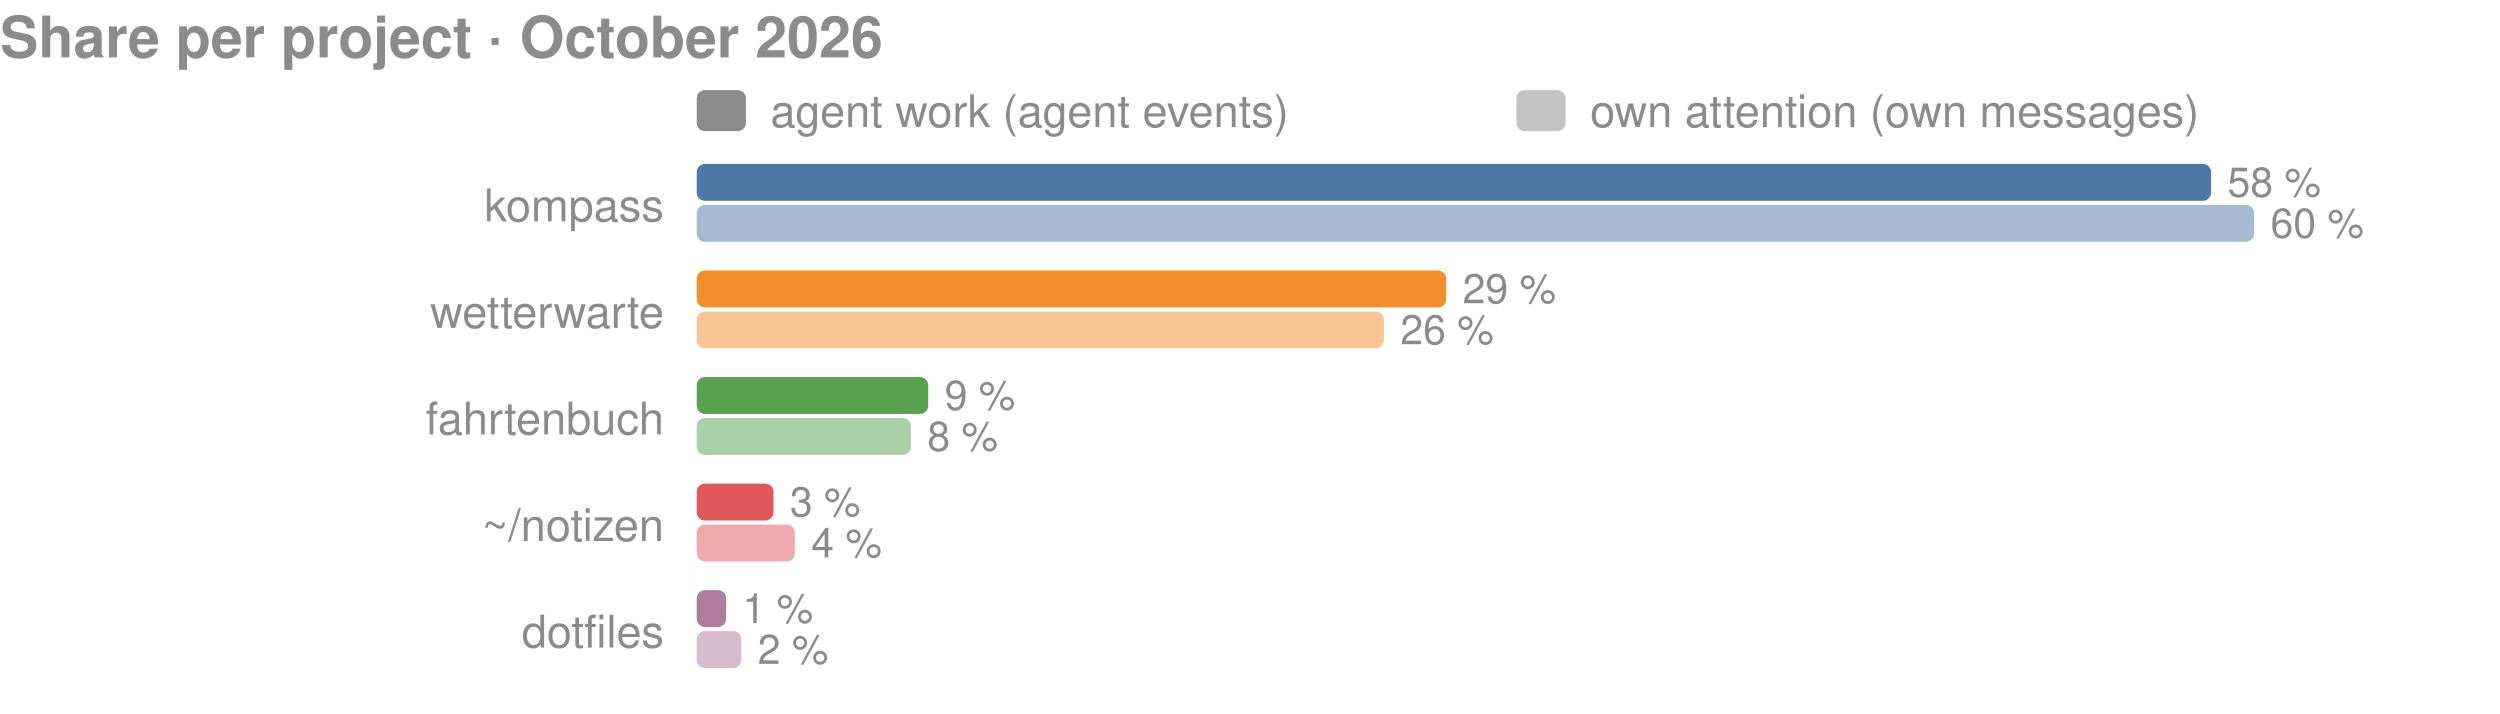
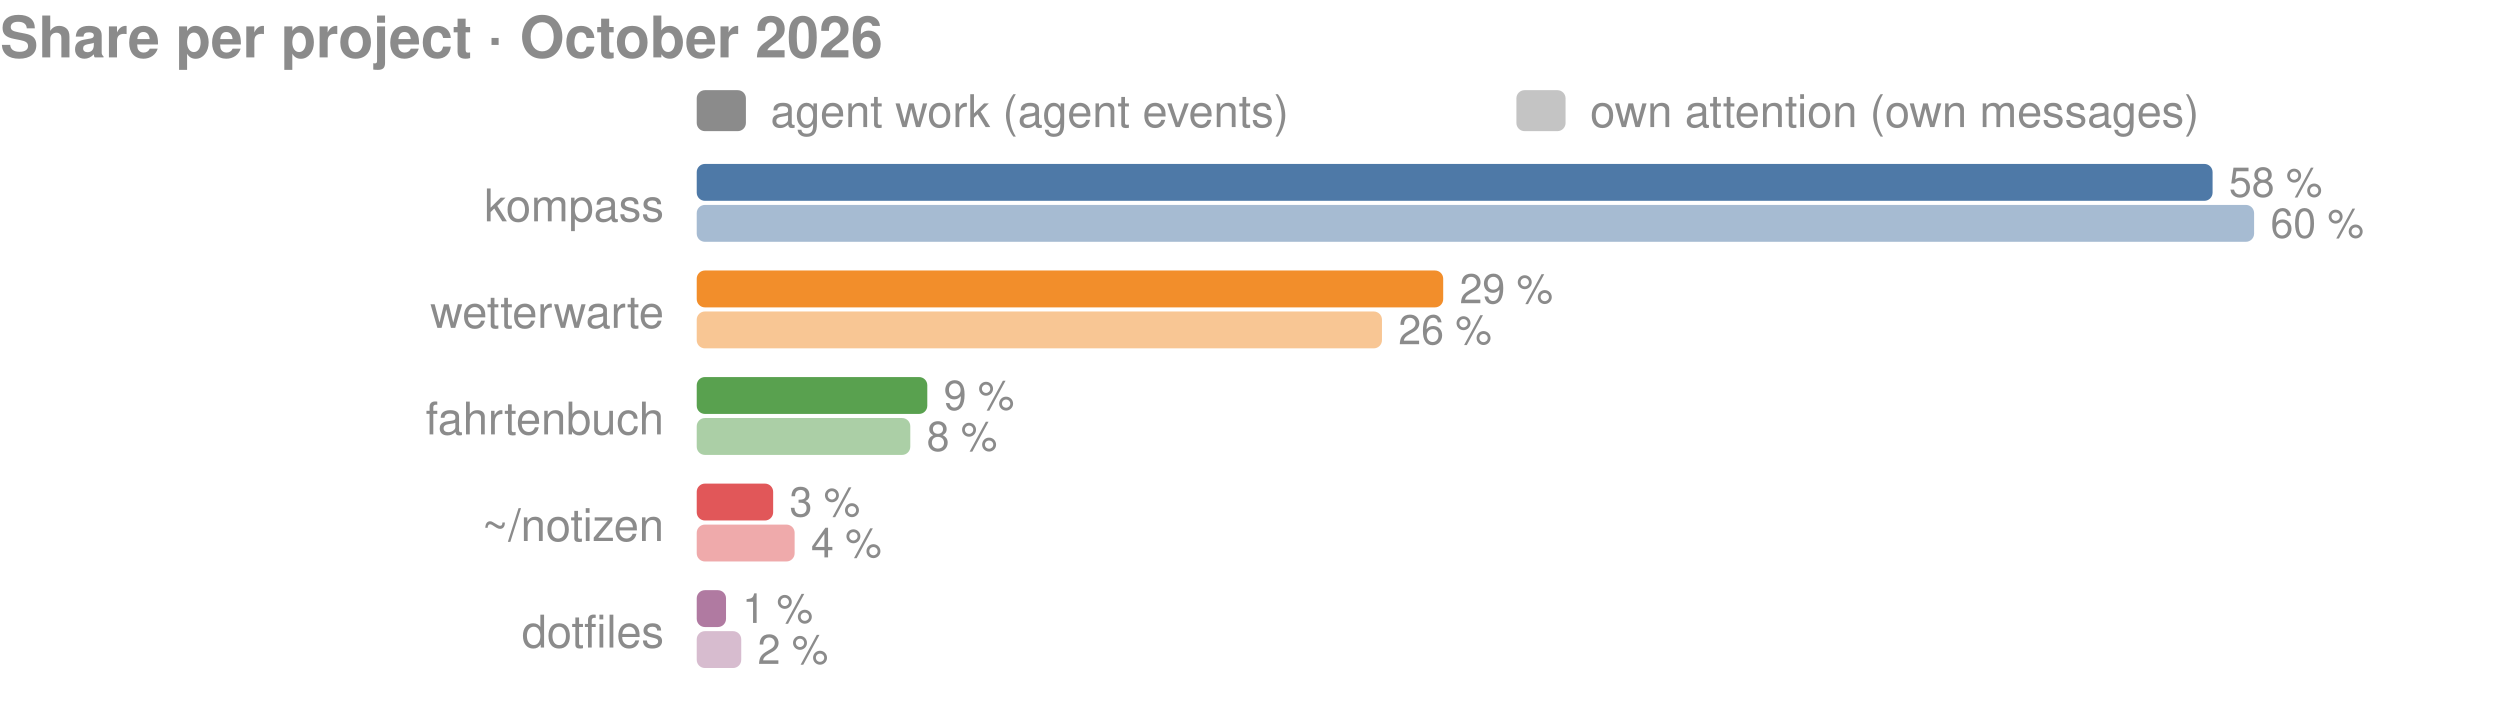
<svg xmlns="http://www.w3.org/2000/svg" width="610" height="174" viewBox="0 0 610 174" font-family="-apple-system, 'Segoe UI', Helvetica, Arial, sans-serif">
  <text x="0" y="14" font-size="14" font-weight="600" fill="#8b8b8b">Share per project · October 2026</text>
  <rect x="170" y="22" width="12" height="10" rx="2" fill="#8b8b8b" />
  <text x="188" y="31" font-size="11" fill="#8b8b8b">agent work (agent events)</text>
  <rect x="370" y="22" width="12" height="10" rx="2" fill="#8b8b8b" fill-opacity="0.5" />
  <text x="388" y="31" font-size="11" fill="#8b8b8b">own attention (own messages)</text>
  <text x="162" y="54" font-size="11" text-anchor="end" fill="#8b8b8b">kompass</text>
-   <rect x="170" y="40" width="369.51" height="9" rx="2" fill="#4e79a7" />
-   <text x="543.51" y="48" font-size="10" fill="#8b8b8b">58 %</text>
+   <rect x="170" y="40" width="369.87" height="9" rx="2" fill="#4e79a7" />
+   <text x="543.87" y="48" font-size="10" fill="#8b8b8b">58 %</text>
  <rect x="170" y="50" width="380" height="9" rx="2" fill="#4e79a7" fill-opacity="0.5" />
  <text x="554" y="58" font-size="10" fill="#8b8b8b">60 %</text>
  <text x="162" y="80" font-size="11" text-anchor="end" fill="#8b8b8b">wetterwarte</text>
-   <rect x="170" y="66" width="182.88" height="9" rx="2" fill="#f28e2b" />
-   <text x="356.88" y="74" font-size="10" fill="#8b8b8b">29 %</text>
-   <rect x="170" y="76" width="167.68" height="9" rx="2" fill="#f28e2b" fill-opacity="0.5" />
-   <text x="341.68" y="84" font-size="10" fill="#8b8b8b">26 %</text>
+   <rect x="170" y="66" width="182.14" height="9" rx="2" fill="#f28e2b" />
+   <text x="356.14" y="74" font-size="10" fill="#8b8b8b">29 %</text>
+   <rect x="170" y="76" width="167.2" height="9" rx="2" fill="#f28e2b" fill-opacity="0.5" />
+   <text x="341.2" y="84" font-size="10" fill="#8b8b8b">26 %</text>
  <text x="162" y="106" font-size="11" text-anchor="end" fill="#8b8b8b">fahrtenbuch</text>
-   <rect x="170" y="92" width="56.49" height="9" rx="2" fill="#59a14f" />
-   <text x="230.49" y="100" font-size="10" fill="#8b8b8b">9 %</text>
-   <rect x="170" y="102" width="52.26" height="9" rx="2" fill="#59a14f" fill-opacity="0.5" />
-   <text x="226.26" y="110" font-size="10" fill="#8b8b8b">8 %</text>
+   <rect x="170" y="92" width="56.26" height="9" rx="2" fill="#59a14f" />
+   <text x="230.26" y="100" font-size="10" fill="#8b8b8b">9 %</text>
+   <rect x="170" y="102" width="52.11" height="9" rx="2" fill="#59a14f" fill-opacity="0.5" />
+   <text x="226.11" y="110" font-size="10" fill="#8b8b8b">8 %</text>
  <text x="162" y="132" font-size="11" text-anchor="end" fill="#8b8b8b">~/notizen</text>
-   <rect x="170" y="118" width="18.73" height="9" rx="2" fill="#e15759" />
-   <text x="192.73" y="126" font-size="10" fill="#8b8b8b">3 %</text>
-   <rect x="170" y="128" width="23.95" height="9" rx="2" fill="#e15759" fill-opacity="0.5" />
-   <text x="197.95" y="136" font-size="10" fill="#8b8b8b">4 %</text>
+   <rect x="170" y="118" width="18.65" height="9" rx="2" fill="#e15759" />
+   <text x="192.65" y="126" font-size="10" fill="#8b8b8b">3 %</text>
+   <rect x="170" y="128" width="23.89" height="9" rx="2" fill="#e15759" fill-opacity="0.5" />
+   <text x="197.89" y="136" font-size="10" fill="#8b8b8b">4 %</text>
  <text x="162" y="158" font-size="11" text-anchor="end" fill="#8b8b8b">dotfiles</text>
-   <rect x="170" y="144" width="7.18" height="9" rx="2" fill="#b07aa1" />
-   <text x="181.18" y="152" font-size="10" fill="#8b8b8b">1 %</text>
-   <rect x="170" y="154" width="10.89" height="9" rx="2" fill="#b07aa1" fill-opacity="0.5" />
-   <text x="184.89" y="162" font-size="10" fill="#8b8b8b">2 %</text>
+   <rect x="170" y="144" width="7.15" height="9" rx="2" fill="#b07aa1" />
+   <text x="181.15" y="152" font-size="10" fill="#8b8b8b">1 %</text>
+   <rect x="170" y="154" width="10.86" height="9" rx="2" fill="#b07aa1" fill-opacity="0.5" />
+   <text x="184.86" y="162" font-size="10" fill="#8b8b8b">2 %</text>
</svg>
